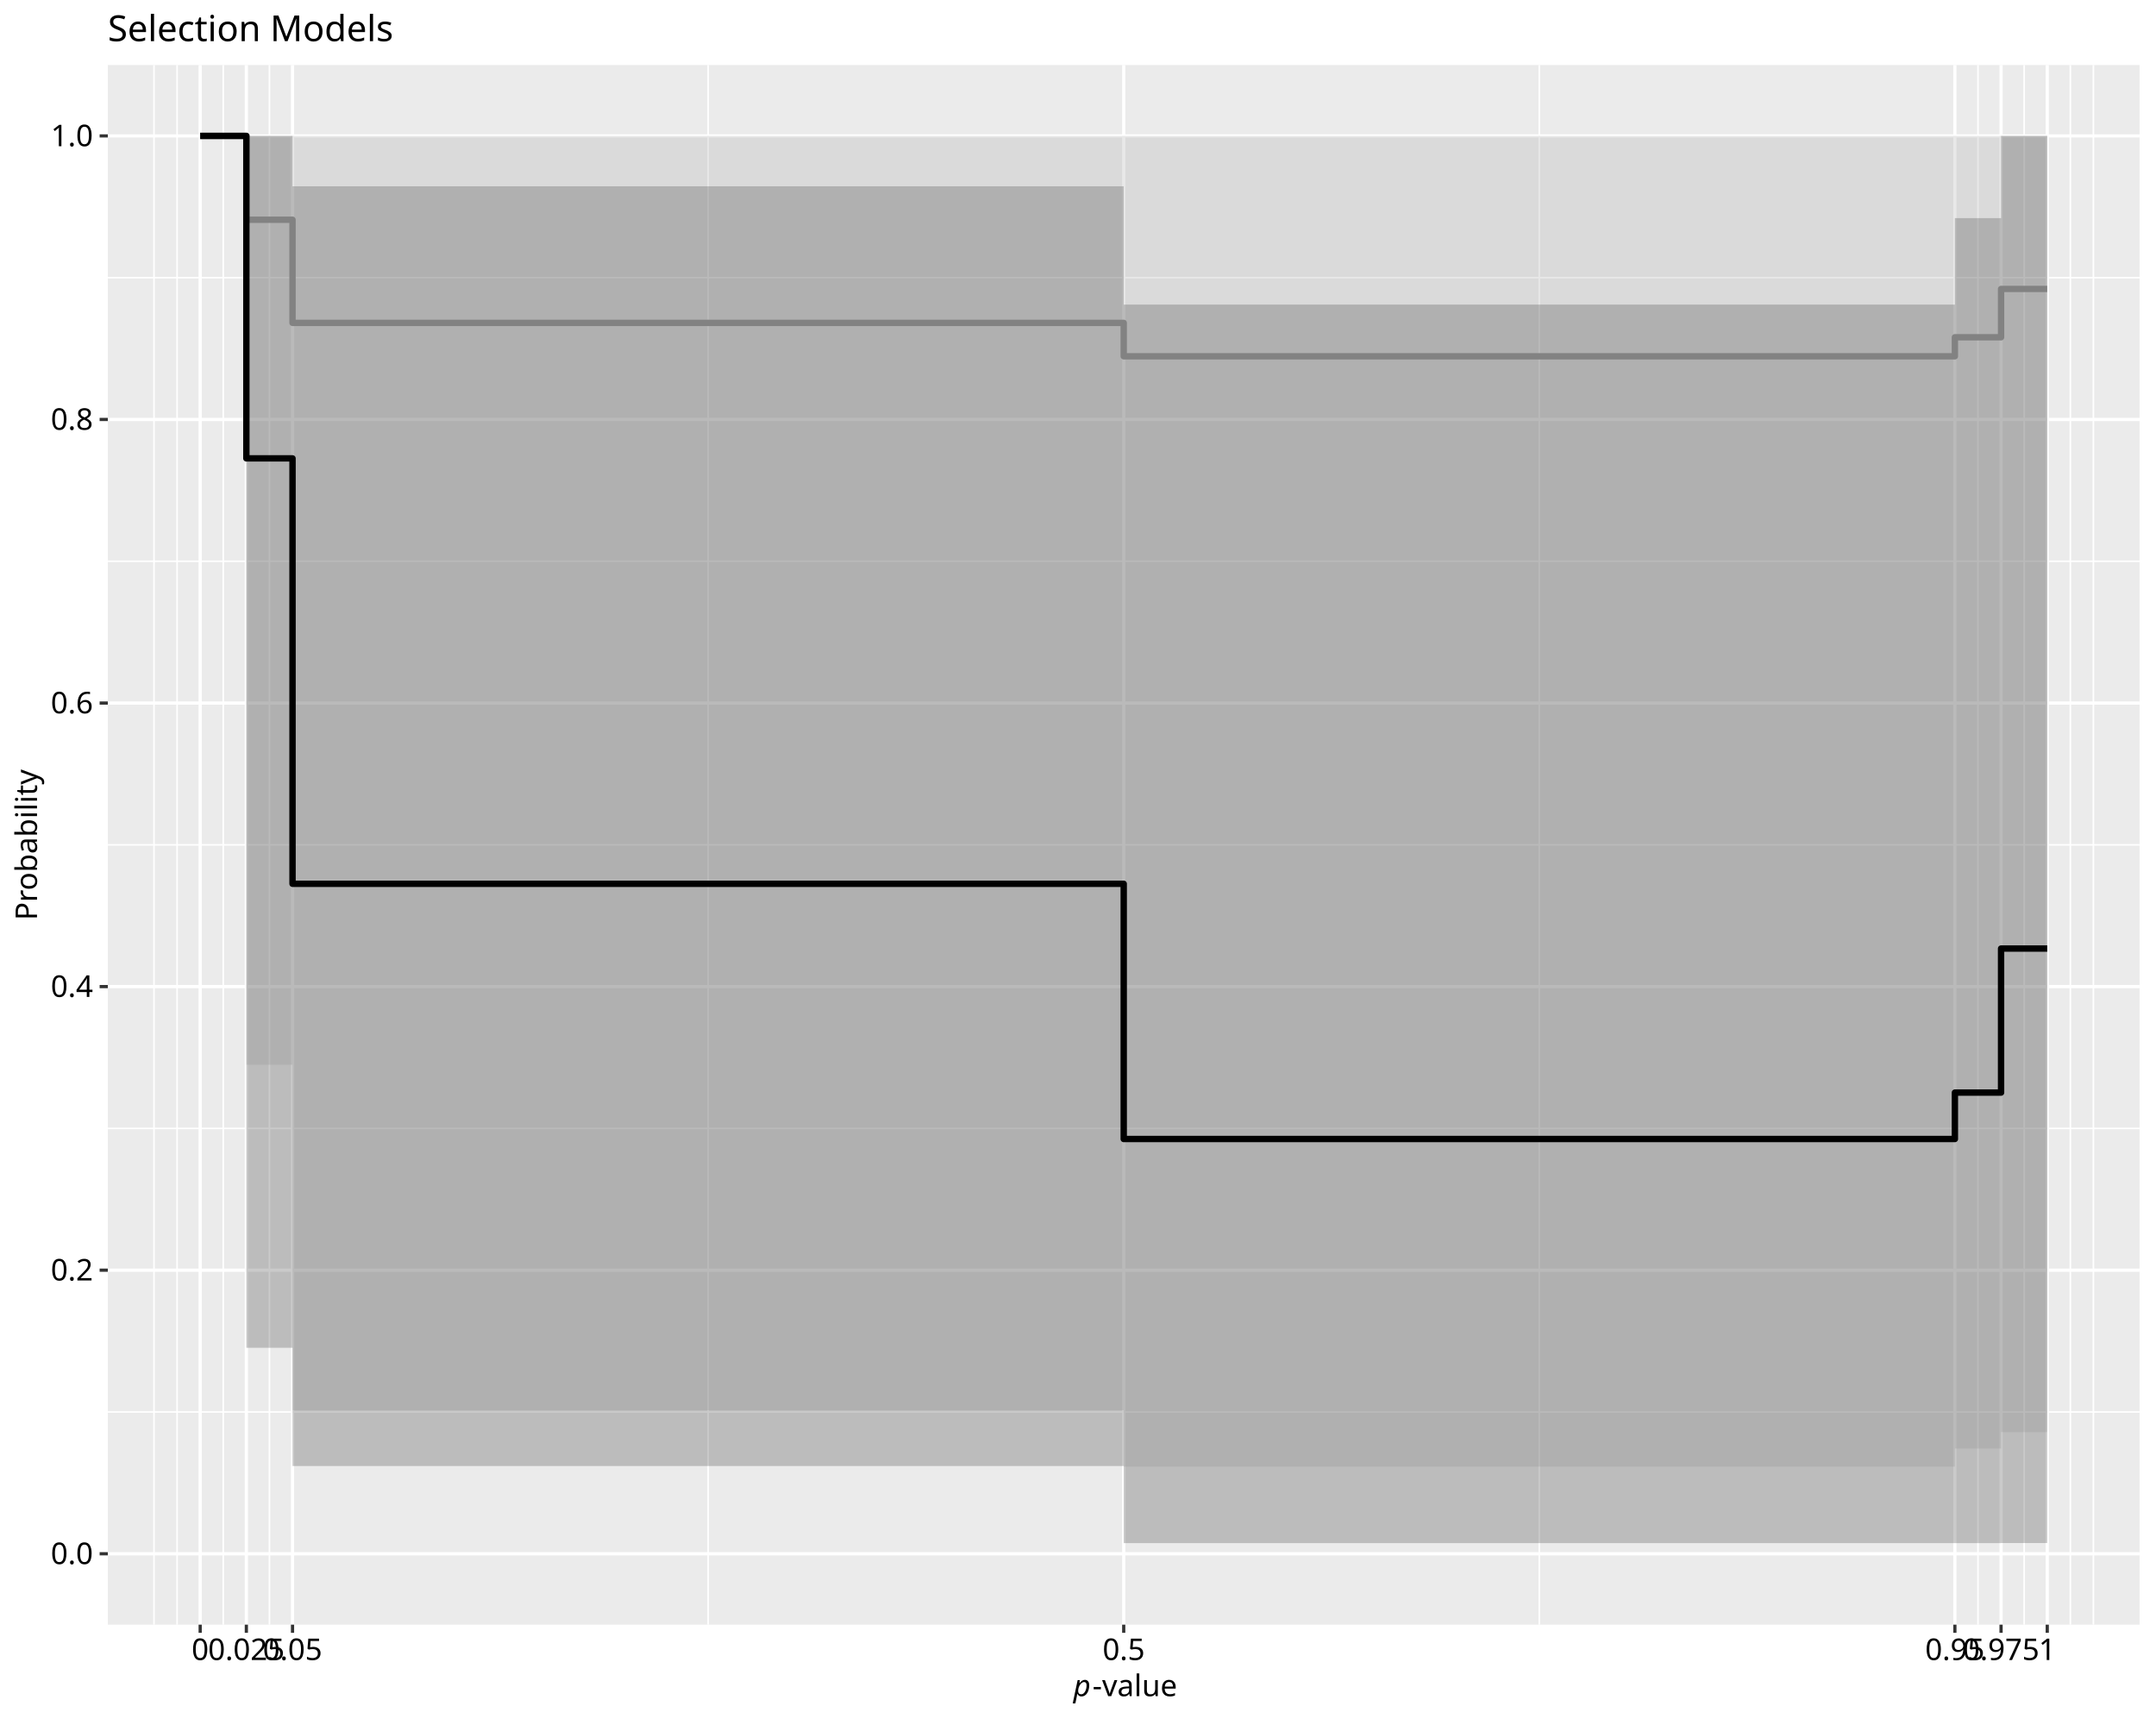
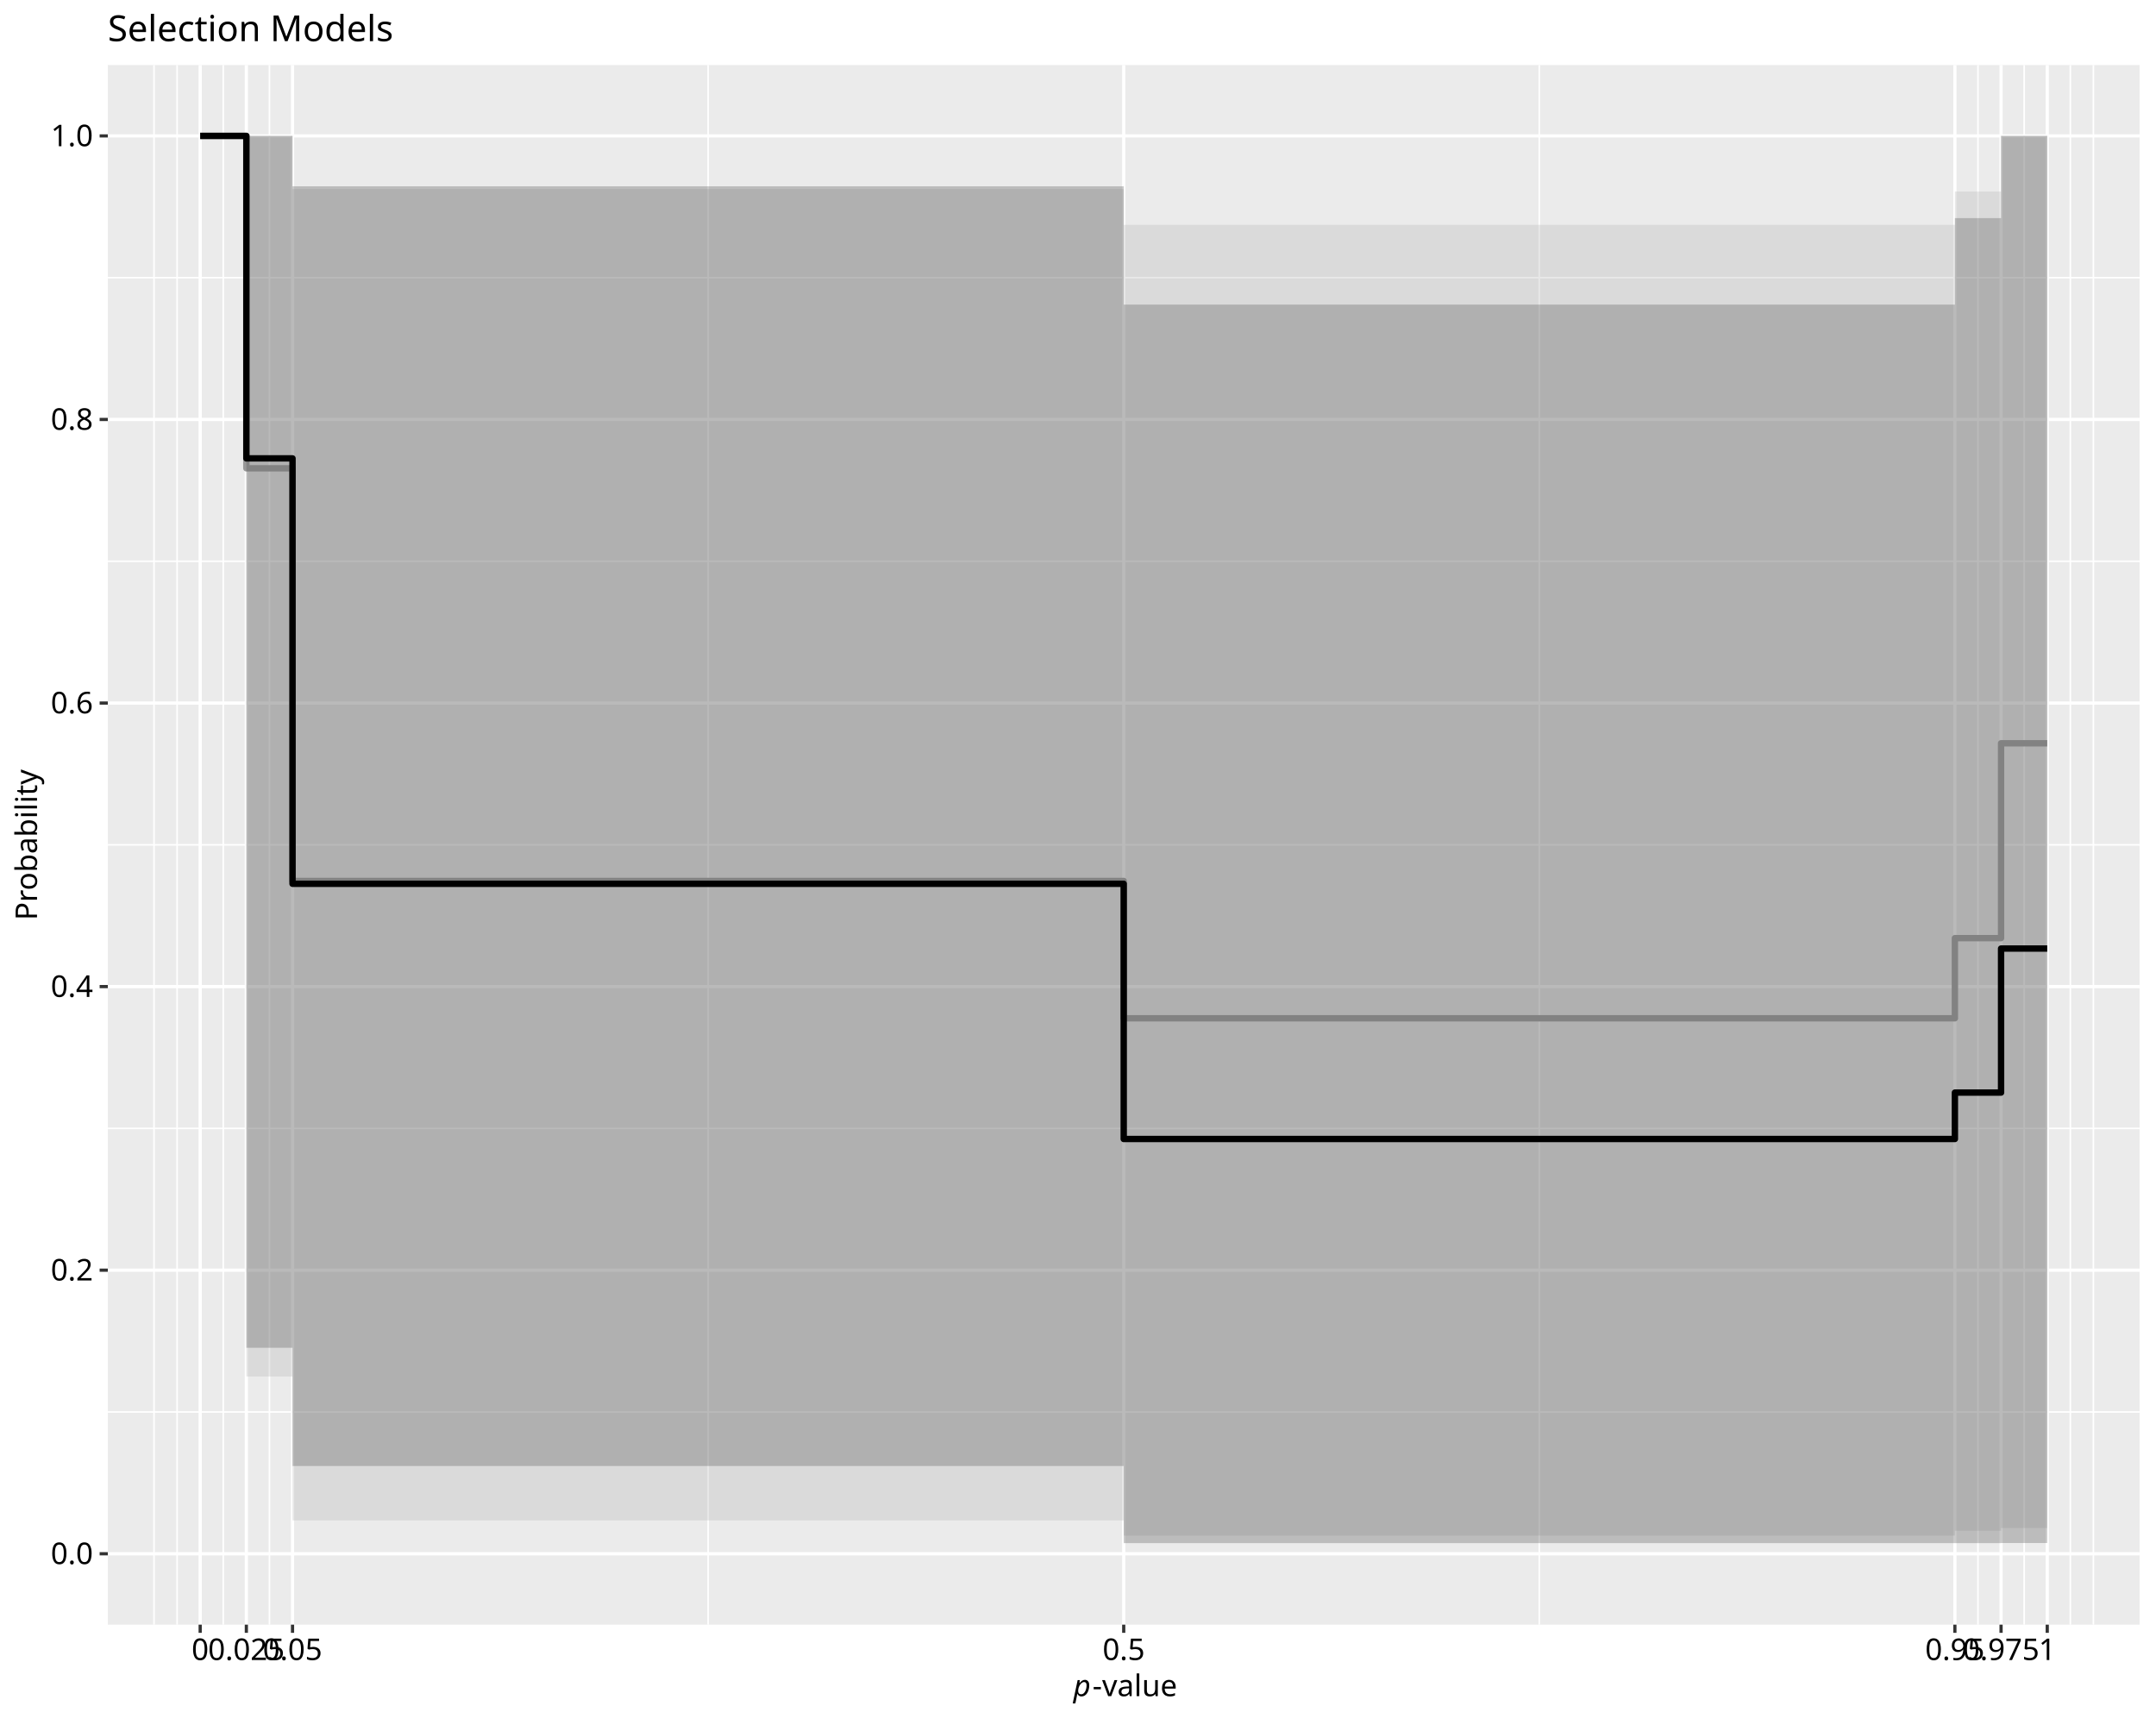
<svg xmlns="http://www.w3.org/2000/svg" class="svglite" data-engine-version="2.0" width="720.00pt" height="576.00pt" viewBox="0 0 720.00 576.00">
  <defs>
    <style type="text/css">
    .svglite line, .svglite polyline, .svglite polygon, .svglite path, .svglite rect, .svglite circle {
      fill: none;
      stroke: #000000;
      stroke-linecap: round;
      stroke-linejoin: round;
      stroke-miterlimit: 10.00;
    }
  </style>
  </defs>
  <rect width="100%" height="100%" style="stroke: none; fill: #FFFFFF;" />
  <defs>
    <clipPath id="cpMC4wMHw3MjAuMDB8MC4wMHw1NzYuMDA=">
      <rect x="0.00" y="0.00" width="720.00" height="576.00" />
    </clipPath>
  </defs>
  <g clip-path="url(#cpMC4wMHw3MjAuMDB8MC4wMHw1NzYuMDA=)">
    <rect x="0.00" y="0.00" width="720.00" height="576.00" style="stroke-width: 1.07; stroke: #FFFFFF; fill: #FFFFFF;" />
  </g>
  <defs>
    <clipPath id="cpMzYuMDF8NzE0LjUyfDIxLjcxfDU0Mi40OQ==">
      <rect x="36.01" y="21.71" width="678.51" height="520.78" />
    </clipPath>
  </defs>
  <g clip-path="url(#cpMzYuMDF8NzE0LjUyfDIxLjcxfDU0Mi40OQ==)">
    <rect x="36.01" y="21.71" width="678.51" height="520.78" style="stroke-width: 1.07; stroke: none; fill: #EBEBEB;" />
    <polyline points="36.01,471.48 714.52,471.48 " style="stroke-width: 0.53; stroke: #FFFFFF; stroke-linecap: butt;" />
    <polyline points="36.01,376.79 714.52,376.79 " style="stroke-width: 0.53; stroke: #FFFFFF; stroke-linecap: butt;" />
    <polyline points="36.01,282.10 714.52,282.10 " style="stroke-width: 0.53; stroke: #FFFFFF; stroke-linecap: butt;" />
    <polyline points="36.01,187.41 714.52,187.41 " style="stroke-width: 0.53; stroke: #FFFFFF; stroke-linecap: butt;" />
    <polyline points="36.01,92.72 714.52,92.72 " style="stroke-width: 0.53; stroke: #FFFFFF; stroke-linecap: butt;" />
    <polyline points="51.43,542.49 51.43,21.71 " style="stroke-width: 0.53; stroke: #FFFFFF; stroke-linecap: butt;" />
    <polyline points="59.14,542.49 59.14,21.71 " style="stroke-width: 0.53; stroke: #FFFFFF; stroke-linecap: butt;" />
    <polyline points="74.56,542.49 74.56,21.71 " style="stroke-width: 0.53; stroke: #FFFFFF; stroke-linecap: butt;" />
    <polyline points="89.98,542.49 89.98,21.71 " style="stroke-width: 0.53; stroke: #FFFFFF; stroke-linecap: butt;" />
    <polyline points="236.48,542.49 236.48,21.71 " style="stroke-width: 0.53; stroke: #FFFFFF; stroke-linecap: butt;" />
    <polyline points="514.05,542.49 514.05,21.71 " style="stroke-width: 0.53; stroke: #FFFFFF; stroke-linecap: butt;" />
    <polyline points="660.55,542.49 660.55,21.71 " style="stroke-width: 0.53; stroke: #FFFFFF; stroke-linecap: butt;" />
    <polyline points="675.97,542.49 675.97,21.71 " style="stroke-width: 0.53; stroke: #FFFFFF; stroke-linecap: butt;" />
    <polyline points="691.39,542.49 691.39,21.71 " style="stroke-width: 0.53; stroke: #FFFFFF; stroke-linecap: butt;" />
    <polyline points="699.10,542.49 699.10,21.71 " style="stroke-width: 0.53; stroke: #FFFFFF; stroke-linecap: butt;" />
    <polyline points="36.01,518.82 714.52,518.82 " style="stroke-width: 1.07; stroke: #FFFFFF; stroke-linecap: butt;" />
    <polyline points="36.01,424.13 714.52,424.13 " style="stroke-width: 1.07; stroke: #FFFFFF; stroke-linecap: butt;" />
    <polyline points="36.01,329.44 714.52,329.44 " style="stroke-width: 1.07; stroke: #FFFFFF; stroke-linecap: butt;" />
    <polyline points="36.01,234.76 714.52,234.76 " style="stroke-width: 1.07; stroke: #FFFFFF; stroke-linecap: butt;" />
    <polyline points="36.01,140.07 714.52,140.07 " style="stroke-width: 1.07; stroke: #FFFFFF; stroke-linecap: butt;" />
    <polyline points="36.01,45.38 714.52,45.38 " style="stroke-width: 1.07; stroke: #FFFFFF; stroke-linecap: butt;" />
    <polyline points="66.85,542.49 66.85,21.71 " style="stroke-width: 1.07; stroke: #FFFFFF; stroke-linecap: butt;" />
    <polyline points="82.27,542.49 82.27,21.71 " style="stroke-width: 1.07; stroke: #FFFFFF; stroke-linecap: butt;" />
    <polyline points="97.69,542.49 97.69,21.71 " style="stroke-width: 1.07; stroke: #FFFFFF; stroke-linecap: butt;" />
    <polyline points="375.27,542.49 375.27,21.71 " style="stroke-width: 1.07; stroke: #FFFFFF; stroke-linecap: butt;" />
    <polyline points="652.84,542.49 652.84,21.71 " style="stroke-width: 1.07; stroke: #FFFFFF; stroke-linecap: butt;" />
    <polyline points="668.26,542.49 668.26,21.71 " style="stroke-width: 1.07; stroke: #FFFFFF; stroke-linecap: butt;" />
    <polyline points="683.68,542.49 683.68,21.71 " style="stroke-width: 1.07; stroke: #FFFFFF; stroke-linecap: butt;" />
-     <polygon points="66.85,45.38 82.27,45.38 82.27,355.54 97.69,355.54 97.69,470.88 375.27,470.88 375.27,489.71 652.84,489.71 652.84,483.68 668.26,483.68 668.26,478.18 683.68,478.18 683.68,45.38 668.26,45.38 668.26,45.38 652.84,45.38 652.84,45.38 375.27,45.38 375.27,45.38 97.69,45.38 97.69,45.38 82.27,45.38 82.27,45.38 66.85,45.38 " style="stroke-width: 1.07; stroke: none; stroke-linecap: butt; fill: #B3B3B3; fill-opacity: 0.30;" />
-     <polyline points="66.85,45.38 82.27,45.38 82.27,73.37 97.69,73.37 97.69,107.81 375.27,107.81 375.27,118.97 652.84,118.97 652.84,112.62 668.26,112.62 668.26,96.48 683.68,96.48 " style="stroke-width: 2.13; stroke: #999999; stroke-linecap: butt;" />
+     <polygon points="66.85,45.38 82.27,45.38 82.27,459.64 97.69,459.64 97.69,507.67 375.27,507.67 375.27,512.74 652.84,512.74 652.84,511.13 668.26,511.13 668.26,510.23 683.68,510.23 683.68,45.38 668.26,45.38 668.26,63.96 652.84,63.96 652.84,75.07 375.27,75.07 375.27,63.12 97.69,63.12 97.69,45.38 82.27,45.38 82.27,45.38 66.85,45.38 " style="stroke-width: 1.07; stroke: none; stroke-linecap: butt; fill: #B3B3B3; fill-opacity: 0.30;" />
+     <polyline points="66.85,45.38 82.27,45.38 82.27,156.37 97.69,156.37 97.69,294.17 375.27,294.17 375.27,340.02 652.84,340.02 652.84,313.25 668.26,313.25 668.26,248.18 683.68,248.18 " style="stroke-width: 2.13; stroke: #999999; stroke-linecap: butt;" />
    <polygon points="66.85,45.38 82.27,45.38 82.27,450.04 97.69,450.04 97.69,489.52 375.27,489.52 375.27,515.27 652.84,515.27 652.84,515.27 668.26,515.27 668.26,515.24 683.68,515.24 683.68,45.38 668.26,45.38 668.26,72.83 652.84,72.83 652.84,101.71 375.27,101.71 375.27,62.21 97.69,62.21 97.69,45.38 82.27,45.38 82.27,45.38 66.85,45.38 " style="stroke-width: 1.07; stroke: none; stroke-linecap: butt; fill: #4D4D4D; fill-opacity: 0.30;" />
    <polyline points="66.85,45.38 82.27,45.38 82.27,153.06 97.69,153.06 97.69,295.11 375.27,295.11 375.27,380.33 652.84,380.33 652.84,364.83 668.26,364.83 668.26,316.73 683.68,316.73 " style="stroke-width: 2.13; stroke-linecap: butt;" />
  </g>
  <g clip-path="url(#cpMC4wMHw3MjAuMDB8MC4wMHw1NzYuMDA=)">
    <text x="31.08" y="522.26" text-anchor="end" style="font-size: 10.00px; font-family: sans;" textLength="13.90px" lengthAdjust="spacingAndGlyphs">0.0</text>
    <text x="31.08" y="427.57" text-anchor="end" style="font-size: 10.00px; font-family: sans;" textLength="13.90px" lengthAdjust="spacingAndGlyphs">0.2</text>
    <text x="31.08" y="332.88" text-anchor="end" style="font-size: 10.00px; font-family: sans;" textLength="13.90px" lengthAdjust="spacingAndGlyphs">0.4</text>
    <text x="31.08" y="238.20" text-anchor="end" style="font-size: 10.00px; font-family: sans;" textLength="13.90px" lengthAdjust="spacingAndGlyphs">0.6</text>
    <text x="31.08" y="143.51" text-anchor="end" style="font-size: 10.00px; font-family: sans;" textLength="13.90px" lengthAdjust="spacingAndGlyphs">0.8</text>
    <text x="31.08" y="48.82" text-anchor="end" style="font-size: 10.00px; font-family: sans;" textLength="13.90px" lengthAdjust="spacingAndGlyphs">1.0</text>
    <polyline points="33.27,518.82 36.01,518.82 " style="stroke-width: 1.07; stroke: #333333; stroke-linecap: butt;" />
    <polyline points="33.27,424.13 36.01,424.13 " style="stroke-width: 1.07; stroke: #333333; stroke-linecap: butt;" />
    <polyline points="33.27,329.44 36.01,329.44 " style="stroke-width: 1.07; stroke: #333333; stroke-linecap: butt;" />
    <polyline points="33.27,234.76 36.01,234.76 " style="stroke-width: 1.07; stroke: #333333; stroke-linecap: butt;" />
    <polyline points="33.27,140.07 36.01,140.07 " style="stroke-width: 1.07; stroke: #333333; stroke-linecap: butt;" />
    <polyline points="33.27,45.38 36.01,45.38 " style="stroke-width: 1.07; stroke: #333333; stroke-linecap: butt;" />
    <polyline points="66.85,545.23 66.85,542.49 " style="stroke-width: 1.07; stroke: #333333; stroke-linecap: butt;" />
    <polyline points="82.27,545.23 82.27,542.49 " style="stroke-width: 1.07; stroke: #333333; stroke-linecap: butt;" />
    <polyline points="97.69,545.23 97.69,542.49 " style="stroke-width: 1.07; stroke: #333333; stroke-linecap: butt;" />
    <polyline points="375.27,545.23 375.27,542.49 " style="stroke-width: 1.07; stroke: #333333; stroke-linecap: butt;" />
    <polyline points="652.84,545.23 652.84,542.49 " style="stroke-width: 1.07; stroke: #333333; stroke-linecap: butt;" />
    <polyline points="668.26,545.23 668.26,542.49 " style="stroke-width: 1.07; stroke: #333333; stroke-linecap: butt;" />
    <polyline points="683.68,545.23 683.68,542.49 " style="stroke-width: 1.07; stroke: #333333; stroke-linecap: butt;" />
    <text x="66.85" y="554.30" text-anchor="middle" style="font-size: 10.00px; font-family: sans;" textLength="5.56px" lengthAdjust="spacingAndGlyphs">0</text>
    <text x="82.27" y="554.30" text-anchor="middle" style="font-size: 10.00px; font-family: sans;" textLength="25.03px" lengthAdjust="spacingAndGlyphs">0.025</text>
    <text x="97.69" y="554.30" text-anchor="middle" style="font-size: 10.00px; font-family: sans;" textLength="19.46px" lengthAdjust="spacingAndGlyphs">0.05</text>
    <text x="375.27" y="554.30" text-anchor="middle" style="font-size: 10.00px; font-family: sans;" textLength="13.90px" lengthAdjust="spacingAndGlyphs">0.5</text>
    <text x="652.84" y="554.30" text-anchor="middle" style="font-size: 10.00px; font-family: sans;" textLength="19.46px" lengthAdjust="spacingAndGlyphs">0.95</text>
    <text x="668.26" y="554.30" text-anchor="middle" style="font-size: 10.00px; font-family: sans;" textLength="25.03px" lengthAdjust="spacingAndGlyphs">0.975</text>
    <text x="683.68" y="554.30" text-anchor="middle" style="font-size: 10.00px; font-family: sans;" textLength="5.56px" lengthAdjust="spacingAndGlyphs">1</text>
    <text x="358.46" y="566.37" style="font-size: 10.00px; font-style: italic; font-family: sans;" textLength="5.56px" lengthAdjust="spacingAndGlyphs">p</text>
    <text x="364.83" y="566.37" style="font-size: 10.00px; font-family: sans;" textLength="27.24px" lengthAdjust="spacingAndGlyphs">-value</text>
    <text transform="translate(12.36,282.10) rotate(-90)" text-anchor="middle" style="font-size: 10.00px; font-family: sans;" textLength="46.69px" lengthAdjust="spacingAndGlyphs">Probability</text>
    <text x="36.01" y="13.74" style="font-size: 12.00px; font-family: sans;" textLength="91.40px" lengthAdjust="spacingAndGlyphs">Selection Models</text>
  </g>
</svg>
